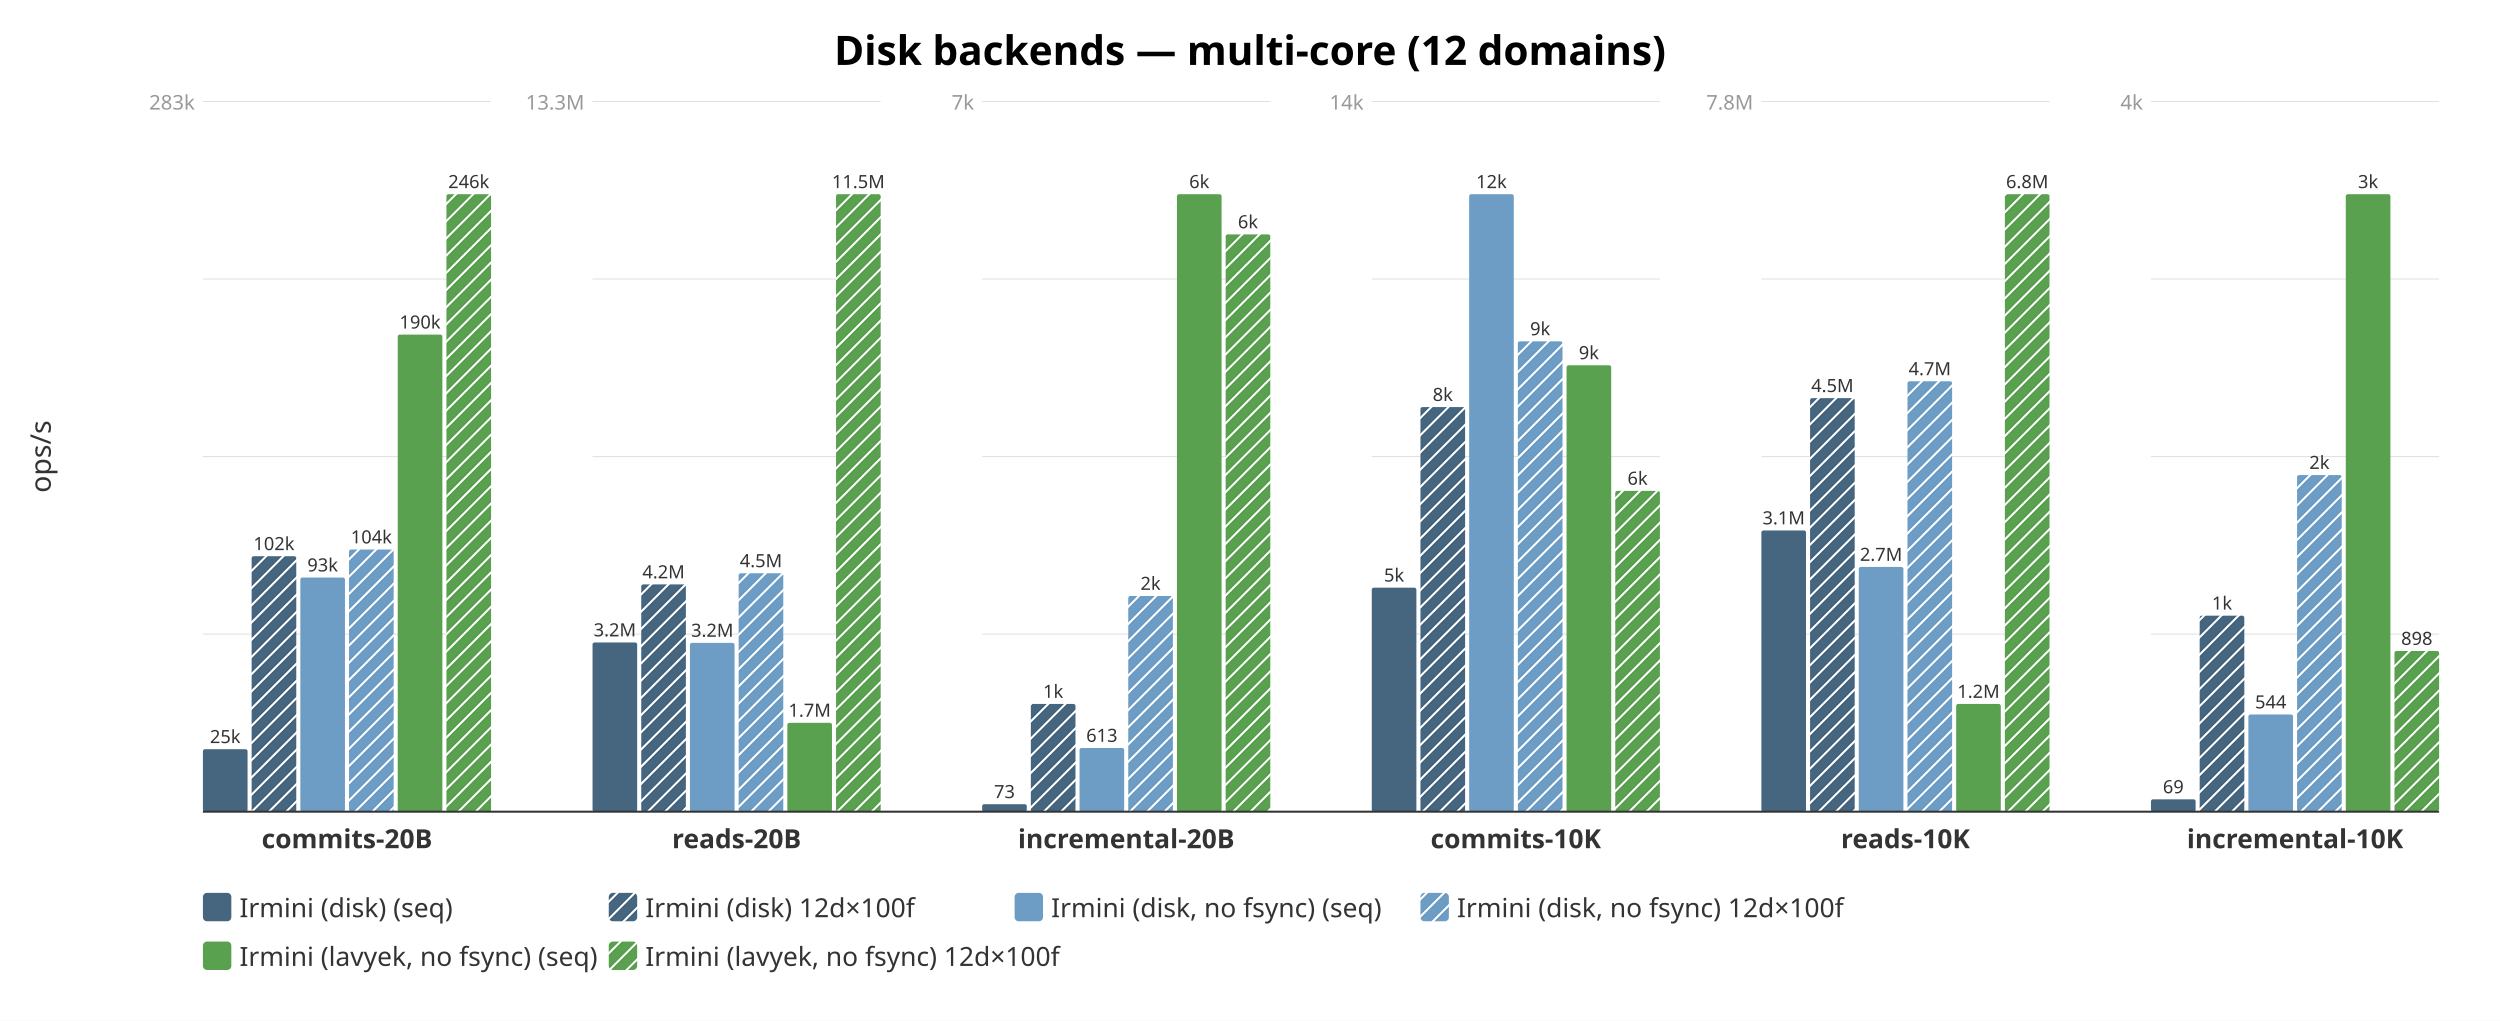
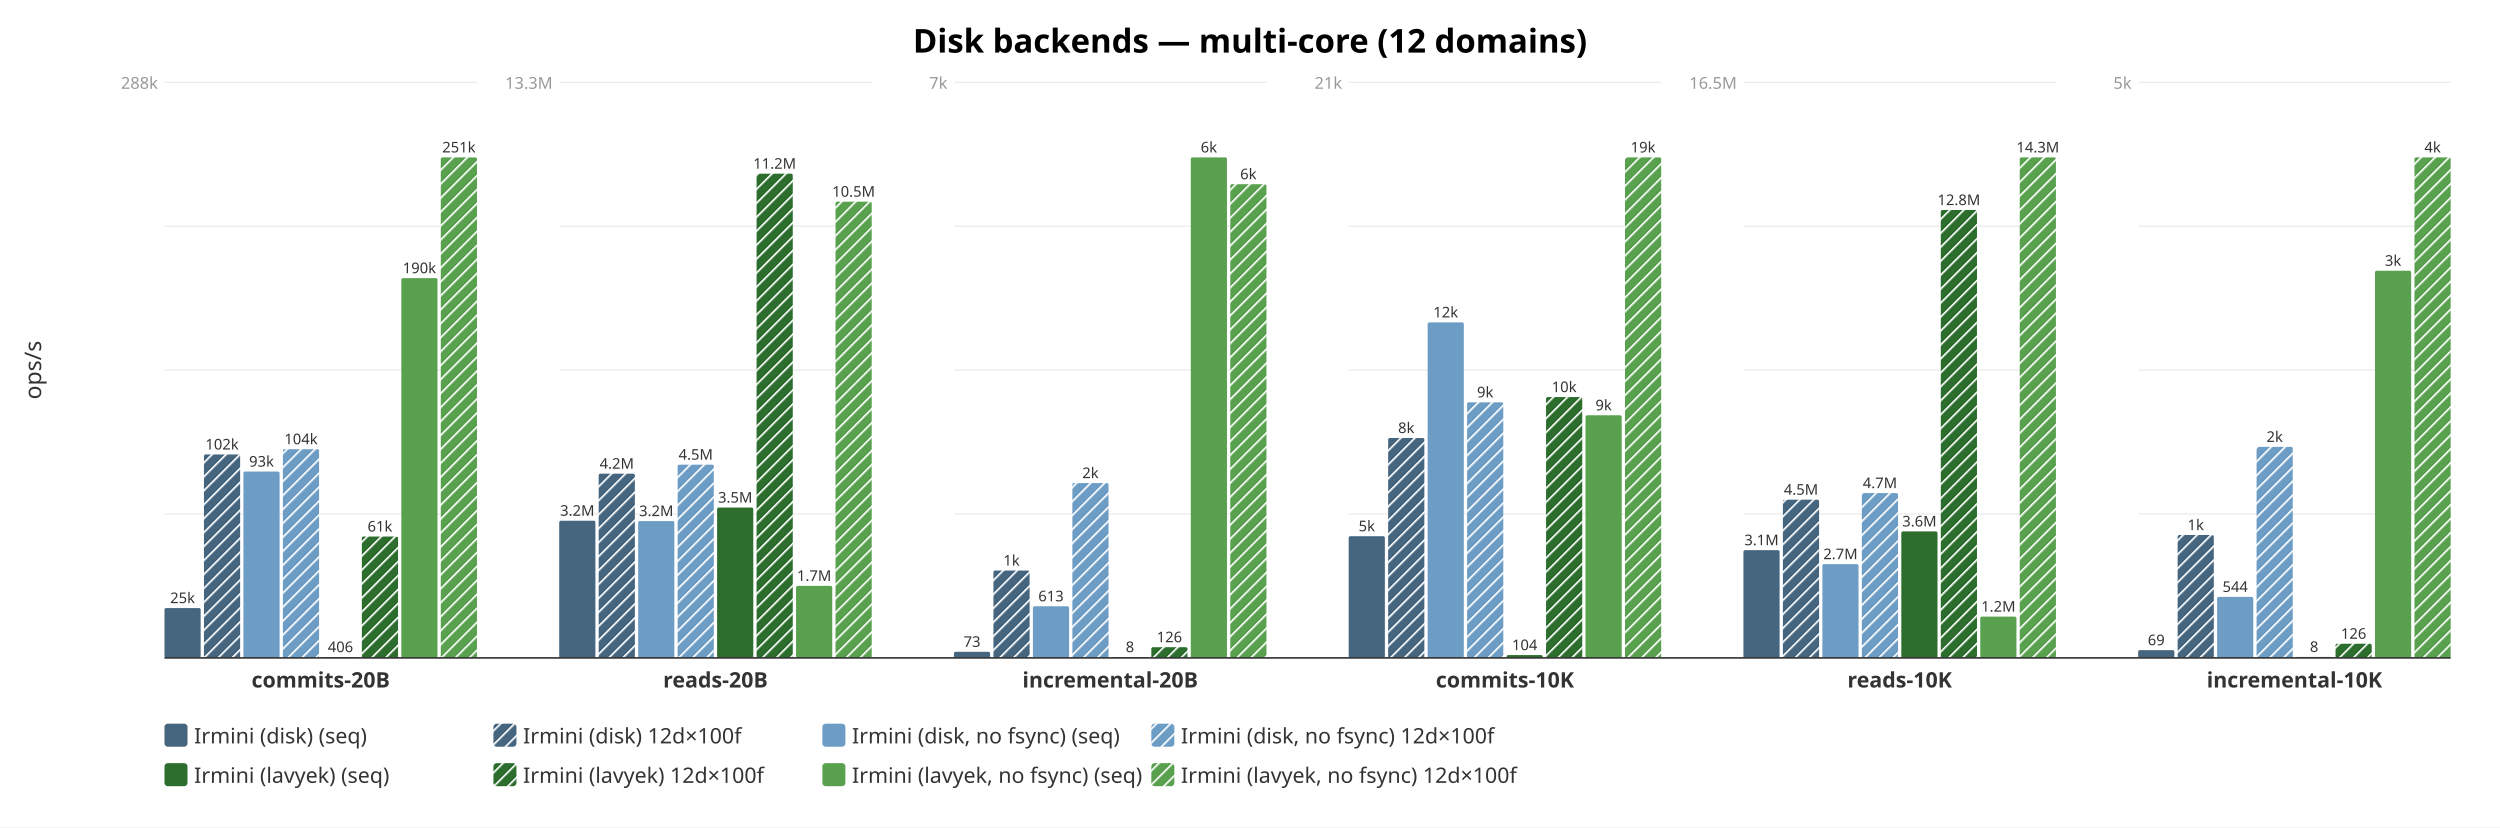
- <svg xmlns="http://www.w3.org/2000/svg" width="1232" height="503" font-family="system-ui, sans-serif" font-size="14">
-   <rect width="1232" height="503" fill="white" />
+ <svg xmlns="http://www.w3.org/2000/svg" width="1520" height="503" font-family="system-ui, sans-serif" font-size="14">
+   <rect width="1520" height="503" fill="white" />
  <defs>
-     <pattern id="hatch-671" width="6" height="6" patternUnits="userSpaceOnUse" patternTransform="rotate(45)">
+     <pattern id="hatch-4954" width="6" height="6" patternUnits="userSpaceOnUse" patternTransform="rotate(45)">
      <rect width="6" height="6" fill="#466680" />
      <line x1="0" y1="0" x2="0" y2="6" stroke="white" stroke-width="2" />
    </pattern>
-     <pattern id="hatch-251" width="6" height="6" patternUnits="userSpaceOnUse" patternTransform="rotate(45)">
+     <pattern id="hatch-8445" width="6" height="6" patternUnits="userSpaceOnUse" patternTransform="rotate(45)">
      <rect width="6" height="6" fill="#6d9dc5" />
      <line x1="0" y1="0" x2="0" y2="6" stroke="white" stroke-width="2" />
    </pattern>
-     <pattern id="hatch-567" width="6" height="6" patternUnits="userSpaceOnUse" patternTransform="rotate(45)">
+     <pattern id="hatch-4879" width="6" height="6" patternUnits="userSpaceOnUse" patternTransform="rotate(45)">
+       <rect width="6" height="6" fill="#2d6e2e" />
+       <line x1="0" y1="0" x2="0" y2="6" stroke="white" stroke-width="2" />
+     </pattern>
+     <pattern id="hatch-0" width="6" height="6" patternUnits="userSpaceOnUse" patternTransform="rotate(45)">
      <rect width="6" height="6" fill="#59a14f" />
      <line x1="0" y1="0" x2="0" y2="6" stroke="white" stroke-width="2" />
    </pattern>
  </defs>
-   <text x="616.0" y="32" text-anchor="middle" font-size="20" font-weight="bold">Disk backends — multi-core (12 domains)</text>
+   <text x="760.0" y="32" text-anchor="middle" font-size="20" font-weight="bold">Disk backends — multi-core (12 domains)</text>
  <g transform="translate(100,50)">
    <text x="-75" y="175.0" text-anchor="middle" font-size="14" fill="#333" transform="rotate(-90,-75,175.0)">ops/s</text>
-     <line x1="0" y1="262.5" x2="142" y2="262.5" stroke="#e0e0e0" stroke-width="0.5" />
-     <line x1="0" y1="175.0" x2="142" y2="175.0" stroke="#e0e0e0" stroke-width="0.5" />
-     <line x1="0" y1="87.5" x2="142" y2="87.5" stroke="#e0e0e0" stroke-width="0.5" />
-     <line x1="0" y1="0.0" x2="142" y2="0.0" stroke="#e0e0e0" stroke-width="0.5" />
-     <text x="-4.0" y="4.0" text-anchor="end" font-size="10" fill="#999">283k</text>
-     <rect x="0.0" y="319.2" width="22" height="30.8" fill="#466680" rx="1" />
-     <text x="11.0" y="316.2" text-anchor="middle" font-size="9" fill="#333">25k</text>
-     <rect x="24.0" y="224.1" width="22" height="125.9" fill="url(#hatch-671)" rx="1" />
-     <text x="35.0" y="221.1" text-anchor="middle" font-size="9" fill="#333">102k</text>
-     <rect x="48.0" y="234.6" width="22" height="115.4" fill="#6d9dc5" rx="1" />
-     <text x="59.0" y="231.6" text-anchor="middle" font-size="9" fill="#333">93k</text>
-     <rect x="72.0" y="220.8" width="22" height="129.2" fill="url(#hatch-251)" rx="1" />
-     <text x="83.0" y="217.8" text-anchor="middle" font-size="9" fill="#333">104k</text>
-     <rect x="96.0" y="114.9" width="22" height="235.1" fill="#59a14f" rx="1" />
-     <text x="107.0" y="111.9" text-anchor="middle" font-size="9" fill="#333">190k</text>
-     <rect x="120.0" y="45.7" width="22" height="304.3" fill="url(#hatch-567)" rx="1" />
-     <text x="131.0" y="42.7" text-anchor="middle" font-size="9" fill="#333">246k</text>
-     <text x="71.0" y="368" text-anchor="middle" font-size="13" font-weight="bold" fill="#333">commits-20B</text>
-     <line x1="192" y1="262.5" x2="334" y2="262.5" stroke="#e0e0e0" stroke-width="0.5" />
-     <line x1="192" y1="175.0" x2="334" y2="175.0" stroke="#e0e0e0" stroke-width="0.5" />
-     <line x1="192" y1="87.5" x2="334" y2="87.5" stroke="#e0e0e0" stroke-width="0.5" />
-     <line x1="192" y1="0.0" x2="334" y2="0.0" stroke="#e0e0e0" stroke-width="0.5" />
-     <text x="188.0" y="4.0" text-anchor="end" font-size="10" fill="#999">13.3M</text>
-     <rect x="192.0" y="266.6" width="22" height="83.4" fill="#466680" rx="1" />
-     <text x="203.0" y="263.6" text-anchor="middle" font-size="9" fill="#333">3.2M</text>
-     <rect x="216.0" y="238.0" width="22" height="112.0" fill="url(#hatch-671)" rx="1" />
-     <text x="227.0" y="235.0" text-anchor="middle" font-size="9" fill="#333">4.2M</text>
-     <rect x="240.0" y="266.8" width="22" height="83.2" fill="#6d9dc5" rx="1" />
-     <text x="251.0" y="263.8" text-anchor="middle" font-size="9" fill="#333">3.2M</text>
-     <rect x="264.0" y="232.5" width="22" height="117.5" fill="url(#hatch-251)" rx="1" />
-     <text x="275.0" y="229.5" text-anchor="middle" font-size="9" fill="#333">4.5M</text>
-     <rect x="288.0" y="306.2" width="22" height="43.8" fill="#59a14f" rx="1" />
-     <text x="299.0" y="303.2" text-anchor="middle" font-size="9" fill="#333">1.7M</text>
-     <rect x="312.0" y="45.7" width="22" height="304.3" fill="url(#hatch-567)" rx="1" />
-     <text x="323.0" y="42.7" text-anchor="middle" font-size="9" fill="#333">11.5M</text>
-     <text x="263.0" y="368" text-anchor="middle" font-size="13" font-weight="bold" fill="#333">reads-20B</text>
-     <line x1="384" y1="262.5" x2="526" y2="262.5" stroke="#e0e0e0" stroke-width="0.5" />
-     <line x1="384" y1="175.0" x2="526" y2="175.0" stroke="#e0e0e0" stroke-width="0.5" />
-     <line x1="384" y1="87.5" x2="526" y2="87.5" stroke="#e0e0e0" stroke-width="0.5" />
-     <line x1="384" y1="0.0" x2="526" y2="0.0" stroke="#e0e0e0" stroke-width="0.5" />
-     <text x="380.0" y="4.0" text-anchor="end" font-size="10" fill="#999">7k</text>
-     <rect x="384.0" y="346.3" width="22" height="3.7" fill="#466680" rx="1" />
-     <text x="395.0" y="343.3" text-anchor="middle" font-size="9" fill="#333">73</text>
-     <rect x="408.0" y="296.9" width="22" height="53.1" fill="url(#hatch-671)" rx="1" />
-     <text x="419.0" y="293.9" text-anchor="middle" font-size="9" fill="#333">1k</text>
-     <rect x="432.0" y="318.6" width="22" height="31.4" fill="#6d9dc5" rx="1" />
-     <text x="443.0" y="315.6" text-anchor="middle" font-size="9" fill="#333">613</text>
-     <rect x="456.0" y="243.7" width="22" height="106.3" fill="url(#hatch-251)" rx="1" />
-     <text x="467.0" y="240.7" text-anchor="middle" font-size="9" fill="#333">2k</text>
-     <rect x="480.0" y="45.7" width="22" height="304.3" fill="#59a14f" rx="1" />
-     <text x="491.0" y="42.7" text-anchor="middle" font-size="9" fill="#333">6k</text>
-     <rect x="504.0" y="65.5" width="22" height="284.5" fill="url(#hatch-567)" rx="1" />
-     <text x="515.0" y="62.5" text-anchor="middle" font-size="9" fill="#333">6k</text>
-     <text x="455.0" y="368" text-anchor="middle" font-size="13" font-weight="bold" fill="#333">incremental-20B</text>
-     <line x1="576" y1="262.5" x2="718" y2="262.5" stroke="#e0e0e0" stroke-width="0.5" />
-     <line x1="576" y1="175.0" x2="718" y2="175.0" stroke="#e0e0e0" stroke-width="0.5" />
-     <line x1="576" y1="87.5" x2="718" y2="87.5" stroke="#e0e0e0" stroke-width="0.5" />
-     <line x1="576" y1="0.0" x2="718" y2="0.0" stroke="#e0e0e0" stroke-width="0.5" />
-     <text x="572.0" y="4.0" text-anchor="end" font-size="10" fill="#999">14k</text>
-     <rect x="576.0" y="239.6" width="22" height="110.4" fill="#466680" rx="1" />
-     <text x="587.0" y="236.6" text-anchor="middle" font-size="9" fill="#333">5k</text>
-     <rect x="600.0" y="150.6" width="22" height="199.4" fill="url(#hatch-671)" rx="1" />
-     <text x="611.0" y="147.6" text-anchor="middle" font-size="9" fill="#333">8k</text>
-     <rect x="624.0" y="45.7" width="22" height="304.3" fill="#6d9dc5" rx="1" />
-     <text x="635.0" y="42.7" text-anchor="middle" font-size="9" fill="#333">12k</text>
-     <rect x="648.0" y="118.2" width="22" height="231.8" fill="url(#hatch-251)" rx="1" />
-     <text x="659.0" y="115.2" text-anchor="middle" font-size="9" fill="#333">9k</text>
-     <rect x="672.0" y="130.0" width="22" height="220.0" fill="#59a14f" rx="1" />
-     <text x="683.0" y="127.0" text-anchor="middle" font-size="9" fill="#333">9k</text>
-     <rect x="696.0" y="191.9" width="22" height="158.1" fill="url(#hatch-567)" rx="1" />
-     <text x="707.0" y="188.9" text-anchor="middle" font-size="9" fill="#333">6k</text>
-     <text x="647.0" y="368" text-anchor="middle" font-size="13" font-weight="bold" fill="#333">commits-10K</text>
-     <line x1="768" y1="262.5" x2="910" y2="262.5" stroke="#e0e0e0" stroke-width="0.5" />
-     <line x1="768" y1="175.0" x2="910" y2="175.0" stroke="#e0e0e0" stroke-width="0.5" />
-     <line x1="768" y1="87.5" x2="910" y2="87.5" stroke="#e0e0e0" stroke-width="0.5" />
-     <line x1="768" y1="0.0" x2="910" y2="0.0" stroke="#e0e0e0" stroke-width="0.5" />
-     <text x="764.0" y="4.0" text-anchor="end" font-size="10" fill="#999">7.8M</text>
-     <rect x="768.0" y="211.4" width="22" height="138.6" fill="#466680" rx="1" />
-     <text x="779.0" y="208.4" text-anchor="middle" font-size="9" fill="#333">3.1M</text>
-     <rect x="792.0" y="146.2" width="22" height="203.8" fill="url(#hatch-671)" rx="1" />
-     <text x="803.0" y="143.2" text-anchor="middle" font-size="9" fill="#333">4.5M</text>
-     <rect x="816.0" y="229.4" width="22" height="120.6" fill="#6d9dc5" rx="1" />
-     <text x="827.0" y="226.4" text-anchor="middle" font-size="9" fill="#333">2.7M</text>
-     <rect x="840.0" y="137.9" width="22" height="212.1" fill="url(#hatch-251)" rx="1" />
-     <text x="851.0" y="134.9" text-anchor="middle" font-size="9" fill="#333">4.7M</text>
-     <rect x="864.0" y="296.9" width="22" height="53.1" fill="#59a14f" rx="1" />
-     <text x="875.0" y="293.9" text-anchor="middle" font-size="9" fill="#333">1.2M</text>
-     <rect x="888.0" y="45.7" width="22" height="304.3" fill="url(#hatch-567)" rx="1" />
-     <text x="899.0" y="42.7" text-anchor="middle" font-size="9" fill="#333">6.8M</text>
-     <text x="839.0" y="368" text-anchor="middle" font-size="13" font-weight="bold" fill="#333">reads-10K</text>
-     <line x1="960" y1="262.5" x2="1102" y2="262.5" stroke="#e0e0e0" stroke-width="0.5" />
-     <line x1="960" y1="175.0" x2="1102" y2="175.0" stroke="#e0e0e0" stroke-width="0.5" />
-     <line x1="960" y1="87.5" x2="1102" y2="87.5" stroke="#e0e0e0" stroke-width="0.5" />
-     <line x1="960" y1="0.0" x2="1102" y2="0.0" stroke="#e0e0e0" stroke-width="0.5" />
-     <text x="956.0" y="4.0" text-anchor="end" font-size="10" fill="#999">4k</text>
-     <rect x="960.0" y="343.9" width="22" height="6.1" fill="#466680" rx="1" />
-     <text x="971.0" y="340.9" text-anchor="middle" font-size="9" fill="#333">69</text>
-     <rect x="984.0" y="253.4" width="22" height="96.6" fill="url(#hatch-671)" rx="1" />
-     <text x="995.0" y="250.4" text-anchor="middle" font-size="9" fill="#333">1k</text>
-     <rect x="1008.0" y="302.1" width="22" height="47.9" fill="#6d9dc5" rx="1" />
-     <text x="1019.0" y="299.1" text-anchor="middle" font-size="9" fill="#333">544</text>
-     <rect x="1032.0" y="184.1" width="22" height="165.9" fill="url(#hatch-251)" rx="1" />
-     <text x="1043.0" y="181.1" text-anchor="middle" font-size="9" fill="#333">2k</text>
-     <rect x="1056.0" y="45.7" width="22" height="304.3" fill="#59a14f" rx="1" />
-     <text x="1067.0" y="42.7" text-anchor="middle" font-size="9" fill="#333">3k</text>
-     <rect x="1080.0" y="270.8" width="22" height="79.2" fill="url(#hatch-567)" rx="1" />
-     <text x="1091.0" y="267.8" text-anchor="middle" font-size="9" fill="#333">898</text>
-     <text x="1031.0" y="368" text-anchor="middle" font-size="13" font-weight="bold" fill="#333">incremental-10K</text>
-     <line x1="0" y1="350" x2="1102" y2="350" stroke="#333" stroke-width="1" />
+     <line x1="0" y1="262.5" x2="190" y2="262.5" stroke="#e0e0e0" stroke-width="0.5" />
+     <line x1="0" y1="175.0" x2="190" y2="175.0" stroke="#e0e0e0" stroke-width="0.5" />
+     <line x1="0" y1="87.5" x2="190" y2="87.5" stroke="#e0e0e0" stroke-width="0.5" />
+     <line x1="0" y1="0.0" x2="190" y2="0.0" stroke="#e0e0e0" stroke-width="0.5" />
+     <text x="-4.0" y="4.0" text-anchor="end" font-size="10" fill="#999">288k</text>
+     <rect x="0.0" y="319.7" width="22" height="30.3" fill="#466680" rx="1" />
+     <text x="11.0" y="316.7" text-anchor="middle" font-size="9" fill="#333">25k</text>
+     <rect x="24.0" y="226.3" width="22" height="123.7" fill="url(#hatch-4954)" rx="1" />
+     <text x="35.0" y="223.3" text-anchor="middle" font-size="9" fill="#333">102k</text>
+     <rect x="48.0" y="236.7" width="22" height="113.3" fill="#6d9dc5" rx="1" />
+     <text x="59.0" y="233.7" text-anchor="middle" font-size="9" fill="#333">93k</text>
+     <rect x="72.0" y="223.1" width="22" height="126.9" fill="url(#hatch-8445)" rx="1" />
+     <text x="83.0" y="220.1" text-anchor="middle" font-size="9" fill="#333">104k</text>
+     <rect x="96.0" y="349.5" width="22" height="0.5" fill="#2d6e2e" rx="1" />
+     <text x="107.0" y="346.5" text-anchor="middle" font-size="9" fill="#333">406</text>
+     <rect x="120.0" y="276.2" width="22" height="73.8" fill="url(#hatch-4879)" rx="1" />
+     <text x="131.0" y="273.2" text-anchor="middle" font-size="9" fill="#333">61k</text>
+     <rect x="144.0" y="119.1" width="22" height="230.9" fill="#59a14f" rx="1" />
+     <text x="155.0" y="116.1" text-anchor="middle" font-size="9" fill="#333">190k</text>
+     <rect x="168.0" y="45.7" width="22" height="304.3" fill="url(#hatch-0)" rx="1" />
+     <text x="179.0" y="42.7" text-anchor="middle" font-size="9" fill="#333">251k</text>
+     <text x="95.0" y="368" text-anchor="middle" font-size="13" font-weight="bold" fill="#333">commits-20B</text>
+     <line x1="240" y1="262.5" x2="430" y2="262.5" stroke="#e0e0e0" stroke-width="0.5" />
+     <line x1="240" y1="175.0" x2="430" y2="175.0" stroke="#e0e0e0" stroke-width="0.5" />
+     <line x1="240" y1="87.5" x2="430" y2="87.5" stroke="#e0e0e0" stroke-width="0.5" />
+     <line x1="240" y1="0.0" x2="430" y2="0.0" stroke="#e0e0e0" stroke-width="0.5" />
+     <text x="236.0" y="4.0" text-anchor="end" font-size="10" fill="#999">13.3M</text>
+     <rect x="240.0" y="266.6" width="22" height="83.4" fill="#466680" rx="1" />
+     <text x="251.0" y="263.6" text-anchor="middle" font-size="9" fill="#333">3.2M</text>
+     <rect x="264.0" y="238.0" width="22" height="112.0" fill="url(#hatch-4954)" rx="1" />
+     <text x="275.0" y="235.0" text-anchor="middle" font-size="9" fill="#333">4.2M</text>
+     <rect x="288.0" y="266.8" width="22" height="83.2" fill="#6d9dc5" rx="1" />
+     <text x="299.0" y="263.8" text-anchor="middle" font-size="9" fill="#333">3.2M</text>
+     <rect x="312.0" y="232.5" width="22" height="117.5" fill="url(#hatch-8445)" rx="1" />
+     <text x="323.0" y="229.5" text-anchor="middle" font-size="9" fill="#333">4.5M</text>
+     <rect x="336.0" y="258.6" width="22" height="91.4" fill="#2d6e2e" rx="1" />
+     <text x="347.0" y="255.6" text-anchor="middle" font-size="9" fill="#333">3.5M</text>
+     <rect x="360.0" y="55.6" width="22" height="294.4" fill="url(#hatch-4879)" rx="1" />
+     <text x="371.0" y="52.6" text-anchor="middle" font-size="9" fill="#333">11.2M</text>
+     <rect x="384.0" y="306.2" width="22" height="43.8" fill="#59a14f" rx="1" />
+     <text x="395.0" y="303.2" text-anchor="middle" font-size="9" fill="#333">1.7M</text>
+     <rect x="408.0" y="72.6" width="22" height="277.4" fill="url(#hatch-0)" rx="1" />
+     <text x="419.0" y="69.6" text-anchor="middle" font-size="9" fill="#333">10.5M</text>
+     <text x="335.0" y="368" text-anchor="middle" font-size="13" font-weight="bold" fill="#333">reads-20B</text>
+     <line x1="480" y1="262.5" x2="670" y2="262.5" stroke="#e0e0e0" stroke-width="0.5" />
+     <line x1="480" y1="175.0" x2="670" y2="175.0" stroke="#e0e0e0" stroke-width="0.5" />
+     <line x1="480" y1="87.5" x2="670" y2="87.5" stroke="#e0e0e0" stroke-width="0.5" />
+     <line x1="480" y1="0.0" x2="670" y2="0.0" stroke="#e0e0e0" stroke-width="0.5" />
+     <text x="476.0" y="4.0" text-anchor="end" font-size="10" fill="#999">7k</text>
+     <rect x="480.0" y="346.3" width="22" height="3.7" fill="#466680" rx="1" />
+     <text x="491.0" y="343.3" text-anchor="middle" font-size="9" fill="#333">73</text>
+     <rect x="504.0" y="296.9" width="22" height="53.1" fill="url(#hatch-4954)" rx="1" />
+     <text x="515.0" y="293.9" text-anchor="middle" font-size="9" fill="#333">1k</text>
+     <rect x="528.0" y="318.6" width="22" height="31.4" fill="#6d9dc5" rx="1" />
+     <text x="539.0" y="315.6" text-anchor="middle" font-size="9" fill="#333">613</text>
+     <rect x="552.0" y="243.7" width="22" height="106.3" fill="url(#hatch-8445)" rx="1" />
+     <text x="563.0" y="240.7" text-anchor="middle" font-size="9" fill="#333">2k</text>
+     <rect x="576.0" y="349.5" width="22" height="0.5" fill="#2d6e2e" rx="1" />
+     <text x="587.0" y="346.5" text-anchor="middle" font-size="9" fill="#333">8</text>
+     <rect x="600.0" y="343.5" width="22" height="6.5" fill="url(#hatch-4879)" rx="1" />
+     <text x="611.0" y="340.5" text-anchor="middle" font-size="9" fill="#333">126</text>
+     <rect x="624.0" y="45.7" width="22" height="304.3" fill="#59a14f" rx="1" />
+     <text x="635.0" y="42.7" text-anchor="middle" font-size="9" fill="#333">6k</text>
+     <rect x="648.0" y="62.0" width="22" height="288.0" fill="url(#hatch-0)" rx="1" />
+     <text x="659.0" y="59.0" text-anchor="middle" font-size="9" fill="#333">6k</text>
+     <text x="575.0" y="368" text-anchor="middle" font-size="13" font-weight="bold" fill="#333">incremental-20B</text>
+     <line x1="720" y1="262.5" x2="910" y2="262.5" stroke="#e0e0e0" stroke-width="0.5" />
+     <line x1="720" y1="175.0" x2="910" y2="175.0" stroke="#e0e0e0" stroke-width="0.5" />
+     <line x1="720" y1="87.5" x2="910" y2="87.5" stroke="#e0e0e0" stroke-width="0.5" />
+     <line x1="720" y1="0.0" x2="910" y2="0.0" stroke="#e0e0e0" stroke-width="0.5" />
+     <text x="716.0" y="4.0" text-anchor="end" font-size="10" fill="#999">21k</text>
+     <rect x="720.0" y="276.0" width="22" height="74.0" fill="#466680" rx="1" />
+     <text x="731.0" y="273.0" text-anchor="middle" font-size="9" fill="#333">5k</text>
+     <rect x="744.0" y="216.3" width="22" height="133.7" fill="url(#hatch-4954)" rx="1" />
+     <text x="755.0" y="213.3" text-anchor="middle" font-size="9" fill="#333">8k</text>
+     <rect x="768.0" y="146.0" width="22" height="204.0" fill="#6d9dc5" rx="1" />
+     <text x="779.0" y="143.0" text-anchor="middle" font-size="9" fill="#333">12k</text>
+     <rect x="792.0" y="194.6" width="22" height="155.4" fill="url(#hatch-8445)" rx="1" />
+     <text x="803.0" y="191.6" text-anchor="middle" font-size="9" fill="#333">9k</text>
+     <rect x="816.0" y="348.3" width="22" height="1.7" fill="#2d6e2e" rx="1" />
+     <text x="827.0" y="345.3" text-anchor="middle" font-size="9" fill="#333">104</text>
+     <rect x="840.0" y="191.4" width="22" height="158.6" fill="url(#hatch-4879)" rx="1" />
+     <text x="851.0" y="188.4" text-anchor="middle" font-size="9" fill="#333">10k</text>
+     <rect x="864.0" y="202.5" width="22" height="147.5" fill="#59a14f" rx="1" />
+     <text x="875.0" y="199.5" text-anchor="middle" font-size="9" fill="#333">9k</text>
+     <rect x="888.0" y="45.7" width="22" height="304.3" fill="url(#hatch-0)" rx="1" />
+     <text x="899.0" y="42.7" text-anchor="middle" font-size="9" fill="#333">19k</text>
+     <text x="815.0" y="368" text-anchor="middle" font-size="13" font-weight="bold" fill="#333">commits-10K</text>
+     <line x1="960" y1="262.5" x2="1150" y2="262.5" stroke="#e0e0e0" stroke-width="0.5" />
+     <line x1="960" y1="175.0" x2="1150" y2="175.0" stroke="#e0e0e0" stroke-width="0.5" />
+     <line x1="960" y1="87.5" x2="1150" y2="87.5" stroke="#e0e0e0" stroke-width="0.5" />
+     <line x1="960" y1="0.0" x2="1150" y2="0.0" stroke="#e0e0e0" stroke-width="0.5" />
+     <text x="956.0" y="4.0" text-anchor="end" font-size="10" fill="#999">16.5M</text>
+     <rect x="960.0" y="284.5" width="22" height="65.5" fill="#466680" rx="1" />
+     <text x="971.0" y="281.5" text-anchor="middle" font-size="9" fill="#333">3.1M</text>
+     <rect x="984.0" y="253.8" width="22" height="96.2" fill="url(#hatch-4954)" rx="1" />
+     <text x="995.0" y="250.8" text-anchor="middle" font-size="9" fill="#333">4.5M</text>
+     <rect x="1008.0" y="293.0" width="22" height="57.0" fill="#6d9dc5" rx="1" />
+     <text x="1019.0" y="290.0" text-anchor="middle" font-size="9" fill="#333">2.7M</text>
+     <rect x="1032.0" y="249.8" width="22" height="100.2" fill="url(#hatch-8445)" rx="1" />
+     <text x="1043.0" y="246.8" text-anchor="middle" font-size="9" fill="#333">4.7M</text>
+     <rect x="1056.0" y="273.1" width="22" height="76.9" fill="#2d6e2e" rx="1" />
+     <text x="1067.0" y="270.1" text-anchor="middle" font-size="9" fill="#333">3.6M</text>
+     <rect x="1080.0" y="77.7" width="22" height="272.3" fill="url(#hatch-4879)" rx="1" />
+     <text x="1091.0" y="74.7" text-anchor="middle" font-size="9" fill="#333">12.8M</text>
+     <rect x="1104.0" y="324.9" width="22" height="25.1" fill="#59a14f" rx="1" />
+     <text x="1115.0" y="321.9" text-anchor="middle" font-size="9" fill="#333">1.2M</text>
+     <rect x="1128.0" y="45.7" width="22" height="304.3" fill="url(#hatch-0)" rx="1" />
+     <text x="1139.0" y="42.7" text-anchor="middle" font-size="9" fill="#333">14.3M</text>
+     <text x="1055.0" y="368" text-anchor="middle" font-size="13" font-weight="bold" fill="#333">reads-10K</text>
+     <line x1="1200" y1="262.5" x2="1390" y2="262.5" stroke="#e0e0e0" stroke-width="0.5" />
+     <line x1="1200" y1="175.0" x2="1390" y2="175.0" stroke="#e0e0e0" stroke-width="0.5" />
+     <line x1="1200" y1="87.5" x2="1390" y2="87.5" stroke="#e0e0e0" stroke-width="0.5" />
+     <line x1="1200" y1="0.0" x2="1390" y2="0.0" stroke="#e0e0e0" stroke-width="0.5" />
+     <text x="1196.0" y="4.0" text-anchor="end" font-size="10" fill="#999">5k</text>
+     <rect x="1200.0" y="345.3" width="22" height="4.7" fill="#466680" rx="1" />
+     <text x="1211.0" y="342.3" text-anchor="middle" font-size="9" fill="#333">69</text>
+     <rect x="1224.0" y="275.3" width="22" height="74.7" fill="url(#hatch-4954)" rx="1" />
+     <text x="1235.0" y="272.3" text-anchor="middle" font-size="9" fill="#333">1k</text>
+     <rect x="1248.0" y="312.9" width="22" height="37.1" fill="#6d9dc5" rx="1" />
+     <text x="1259.0" y="309.9" text-anchor="middle" font-size="9" fill="#333">544</text>
+     <rect x="1272.0" y="221.7" width="22" height="128.3" fill="url(#hatch-8445)" rx="1" />
+     <text x="1283.0" y="218.7" text-anchor="middle" font-size="9" fill="#333">2k</text>
+     <rect x="1296.0" y="349.4" width="22" height="0.6" fill="#2d6e2e" rx="1" />
+     <text x="1307.0" y="346.4" text-anchor="middle" font-size="9" fill="#333">8</text>
+     <rect x="1320.0" y="341.4" width="22" height="8.6" fill="url(#hatch-4879)" rx="1" />
+     <text x="1331.0" y="338.4" text-anchor="middle" font-size="9" fill="#333">126</text>
+     <rect x="1344.0" y="114.6" width="22" height="235.4" fill="#59a14f" rx="1" />
+     <text x="1355.0" y="111.6" text-anchor="middle" font-size="9" fill="#333">3k</text>
+     <rect x="1368.0" y="45.7" width="22" height="304.3" fill="url(#hatch-0)" rx="1" />
+     <text x="1379.0" y="42.7" text-anchor="middle" font-size="9" fill="#333">4k</text>
+     <text x="1295.0" y="368" text-anchor="middle" font-size="13" font-weight="bold" fill="#333">incremental-10K</text>
+     <line x1="0" y1="350" x2="1390" y2="350" stroke="#333" stroke-width="1" />
  </g>
  <g transform="translate(100,440)">
    <rect x="0" y="0" width="14" height="14" fill="#466680" rx="2" />
    <text x="18" y="12" font-size="13" fill="#333">Irmini (disk) (seq)</text>
-     <rect x="200" y="0" width="14" height="14" fill="url(#hatch-671)" rx="2" />
+     <rect x="200" y="0" width="14" height="14" fill="url(#hatch-4954)" rx="2" />
    <text x="218" y="12" font-size="13" fill="#333">Irmini (disk) 12d×100f</text>
    <rect x="400" y="0" width="14" height="14" fill="#6d9dc5" rx="2" />
    <text x="418" y="12" font-size="13" fill="#333">Irmini (disk, no fsync) (seq)</text>
-     <rect x="600" y="0" width="14" height="14" fill="url(#hatch-251)" rx="2" />
+     <rect x="600" y="0" width="14" height="14" fill="url(#hatch-8445)" rx="2" />
    <text x="618" y="12" font-size="13" fill="#333">Irmini (disk, no fsync) 12d×100f</text>
-     <rect x="0" y="24" width="14" height="14" fill="#59a14f" rx="2" />
-     <text x="18" y="36" font-size="13" fill="#333">Irmini (lavyek, no fsync) (seq)</text>
-     <rect x="200" y="24" width="14" height="14" fill="url(#hatch-567)" rx="2" />
-     <text x="218" y="36" font-size="13" fill="#333">Irmini (lavyek, no fsync) 12d×100f</text>
+     <rect x="0" y="24" width="14" height="14" fill="#2d6e2e" rx="2" />
+     <text x="18" y="36" font-size="13" fill="#333">Irmini (lavyek) (seq)</text>
+     <rect x="200" y="24" width="14" height="14" fill="url(#hatch-4879)" rx="2" />
+     <text x="218" y="36" font-size="13" fill="#333">Irmini (lavyek) 12d×100f</text>
+     <rect x="400" y="24" width="14" height="14" fill="#59a14f" rx="2" />
+     <text x="418" y="36" font-size="13" fill="#333">Irmini (lavyek, no fsync) (seq)</text>
+     <rect x="600" y="24" width="14" height="14" fill="url(#hatch-0)" rx="2" />
+     <text x="618" y="36" font-size="13" fill="#333">Irmini (lavyek, no fsync) 12d×100f</text>
  </g>
</svg>
